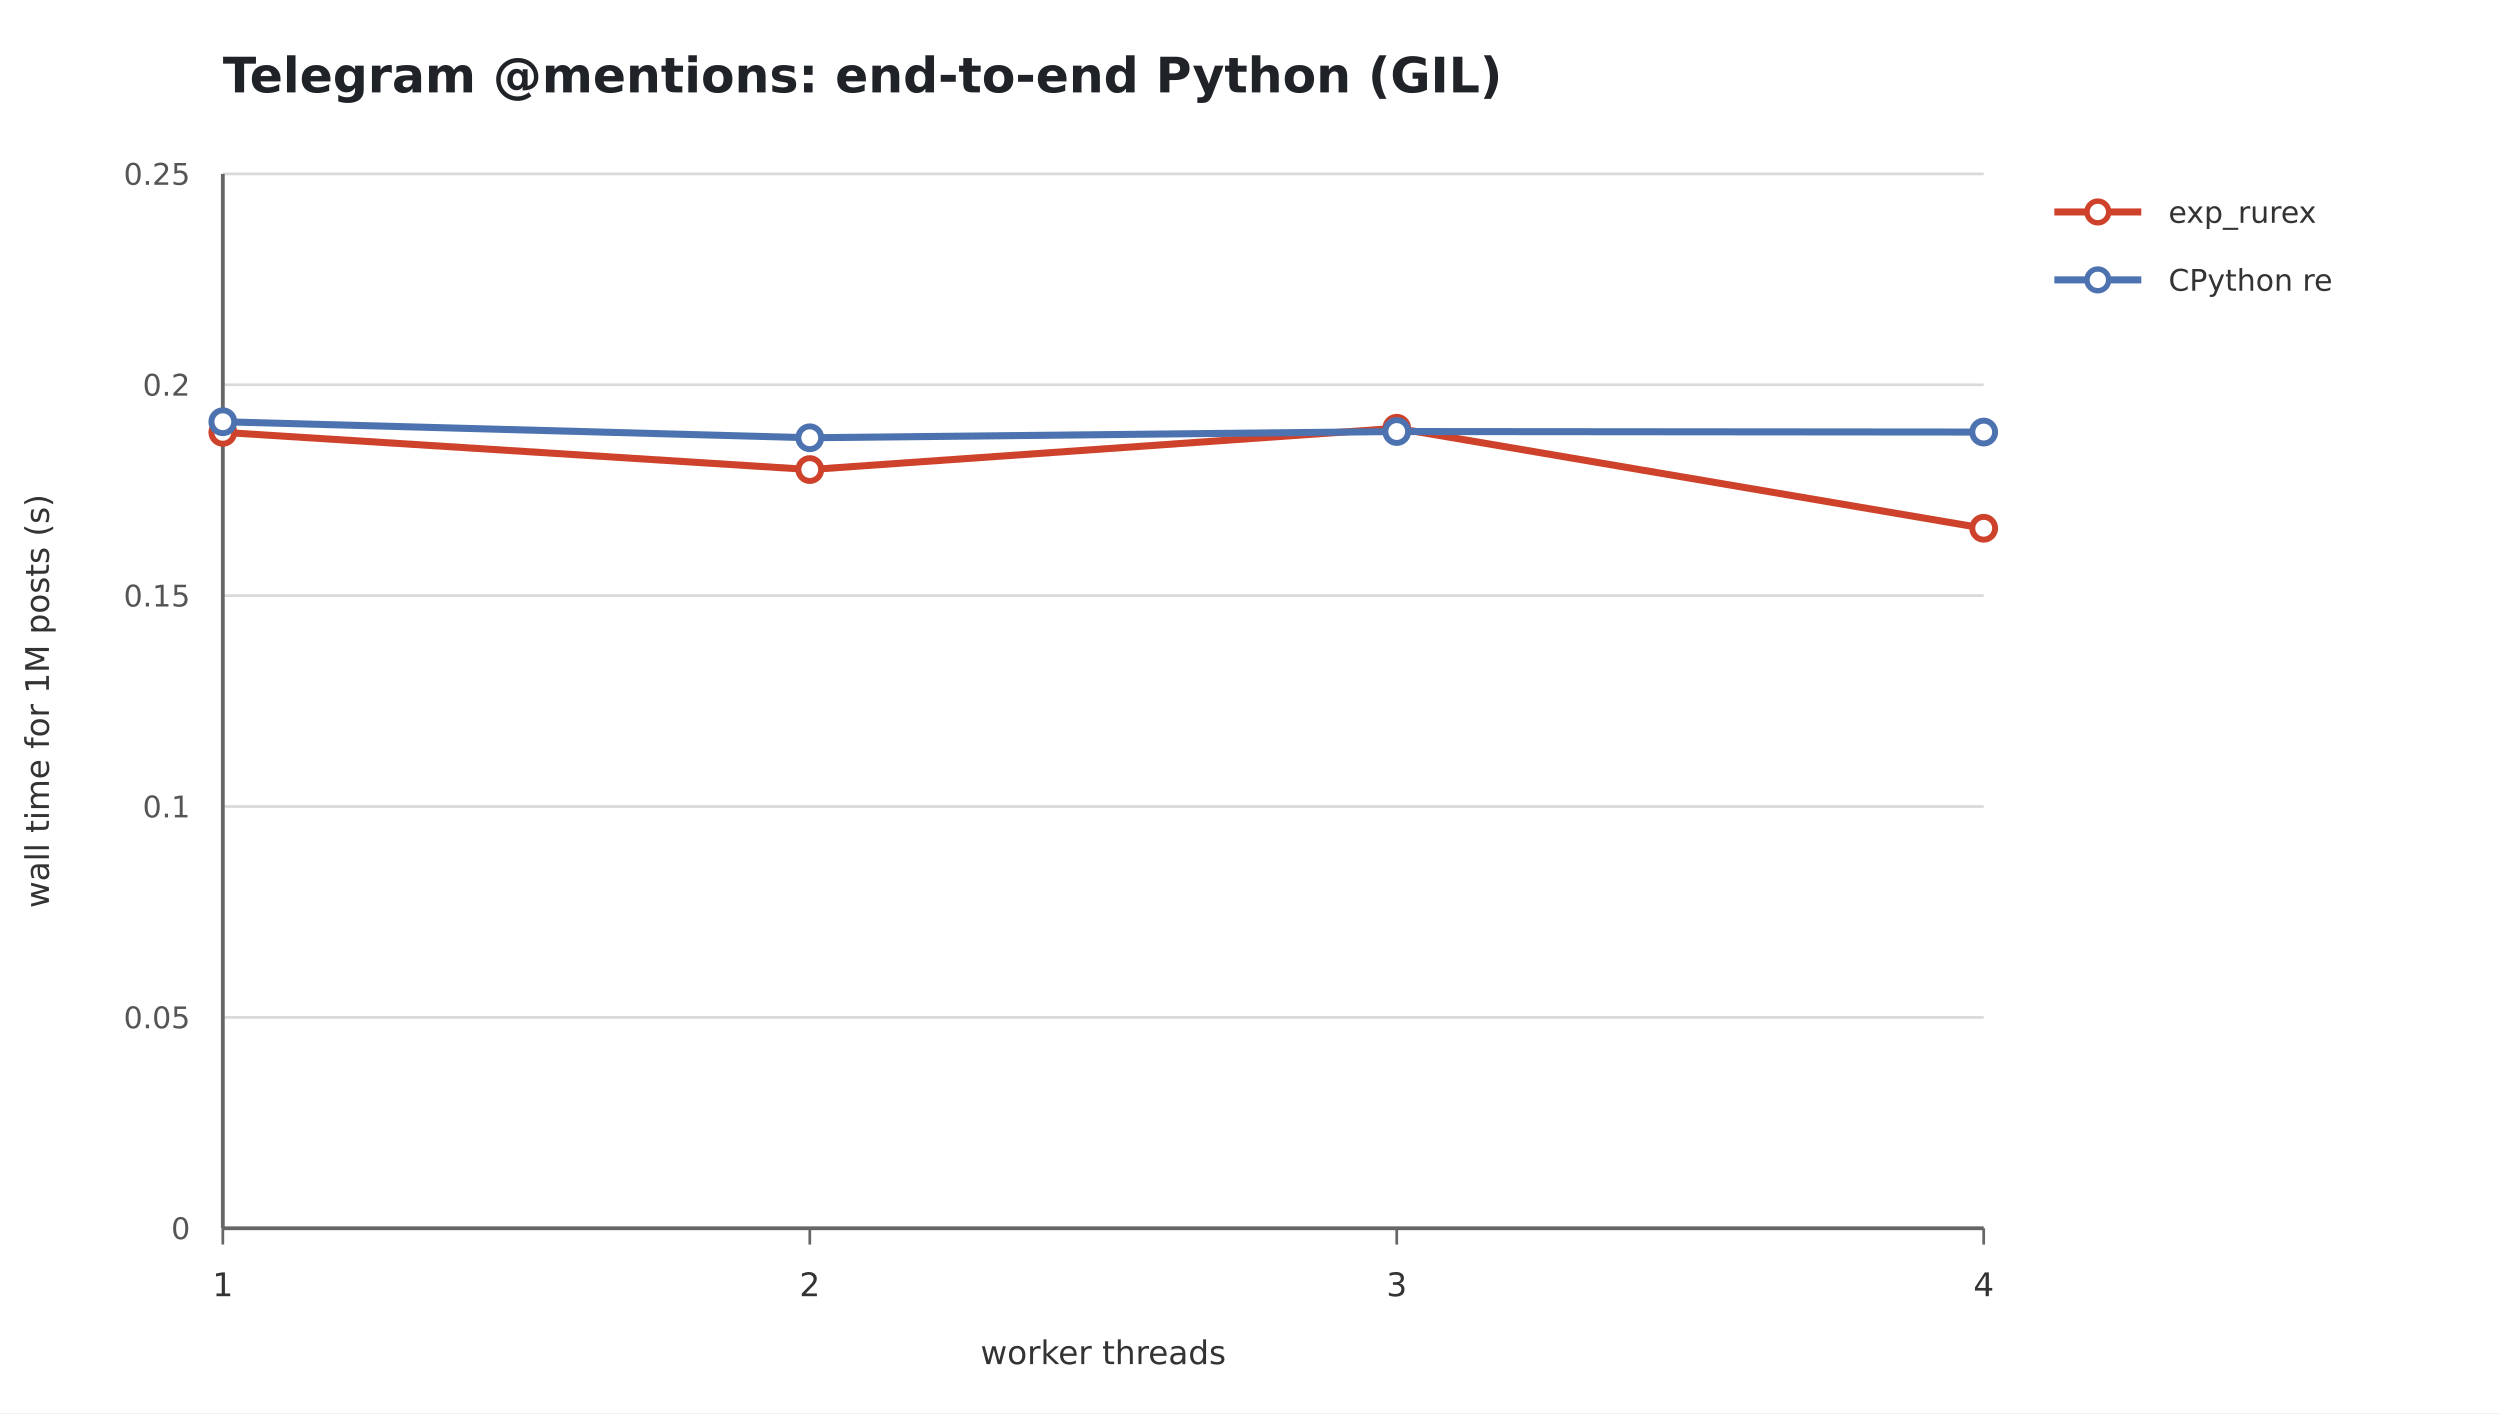
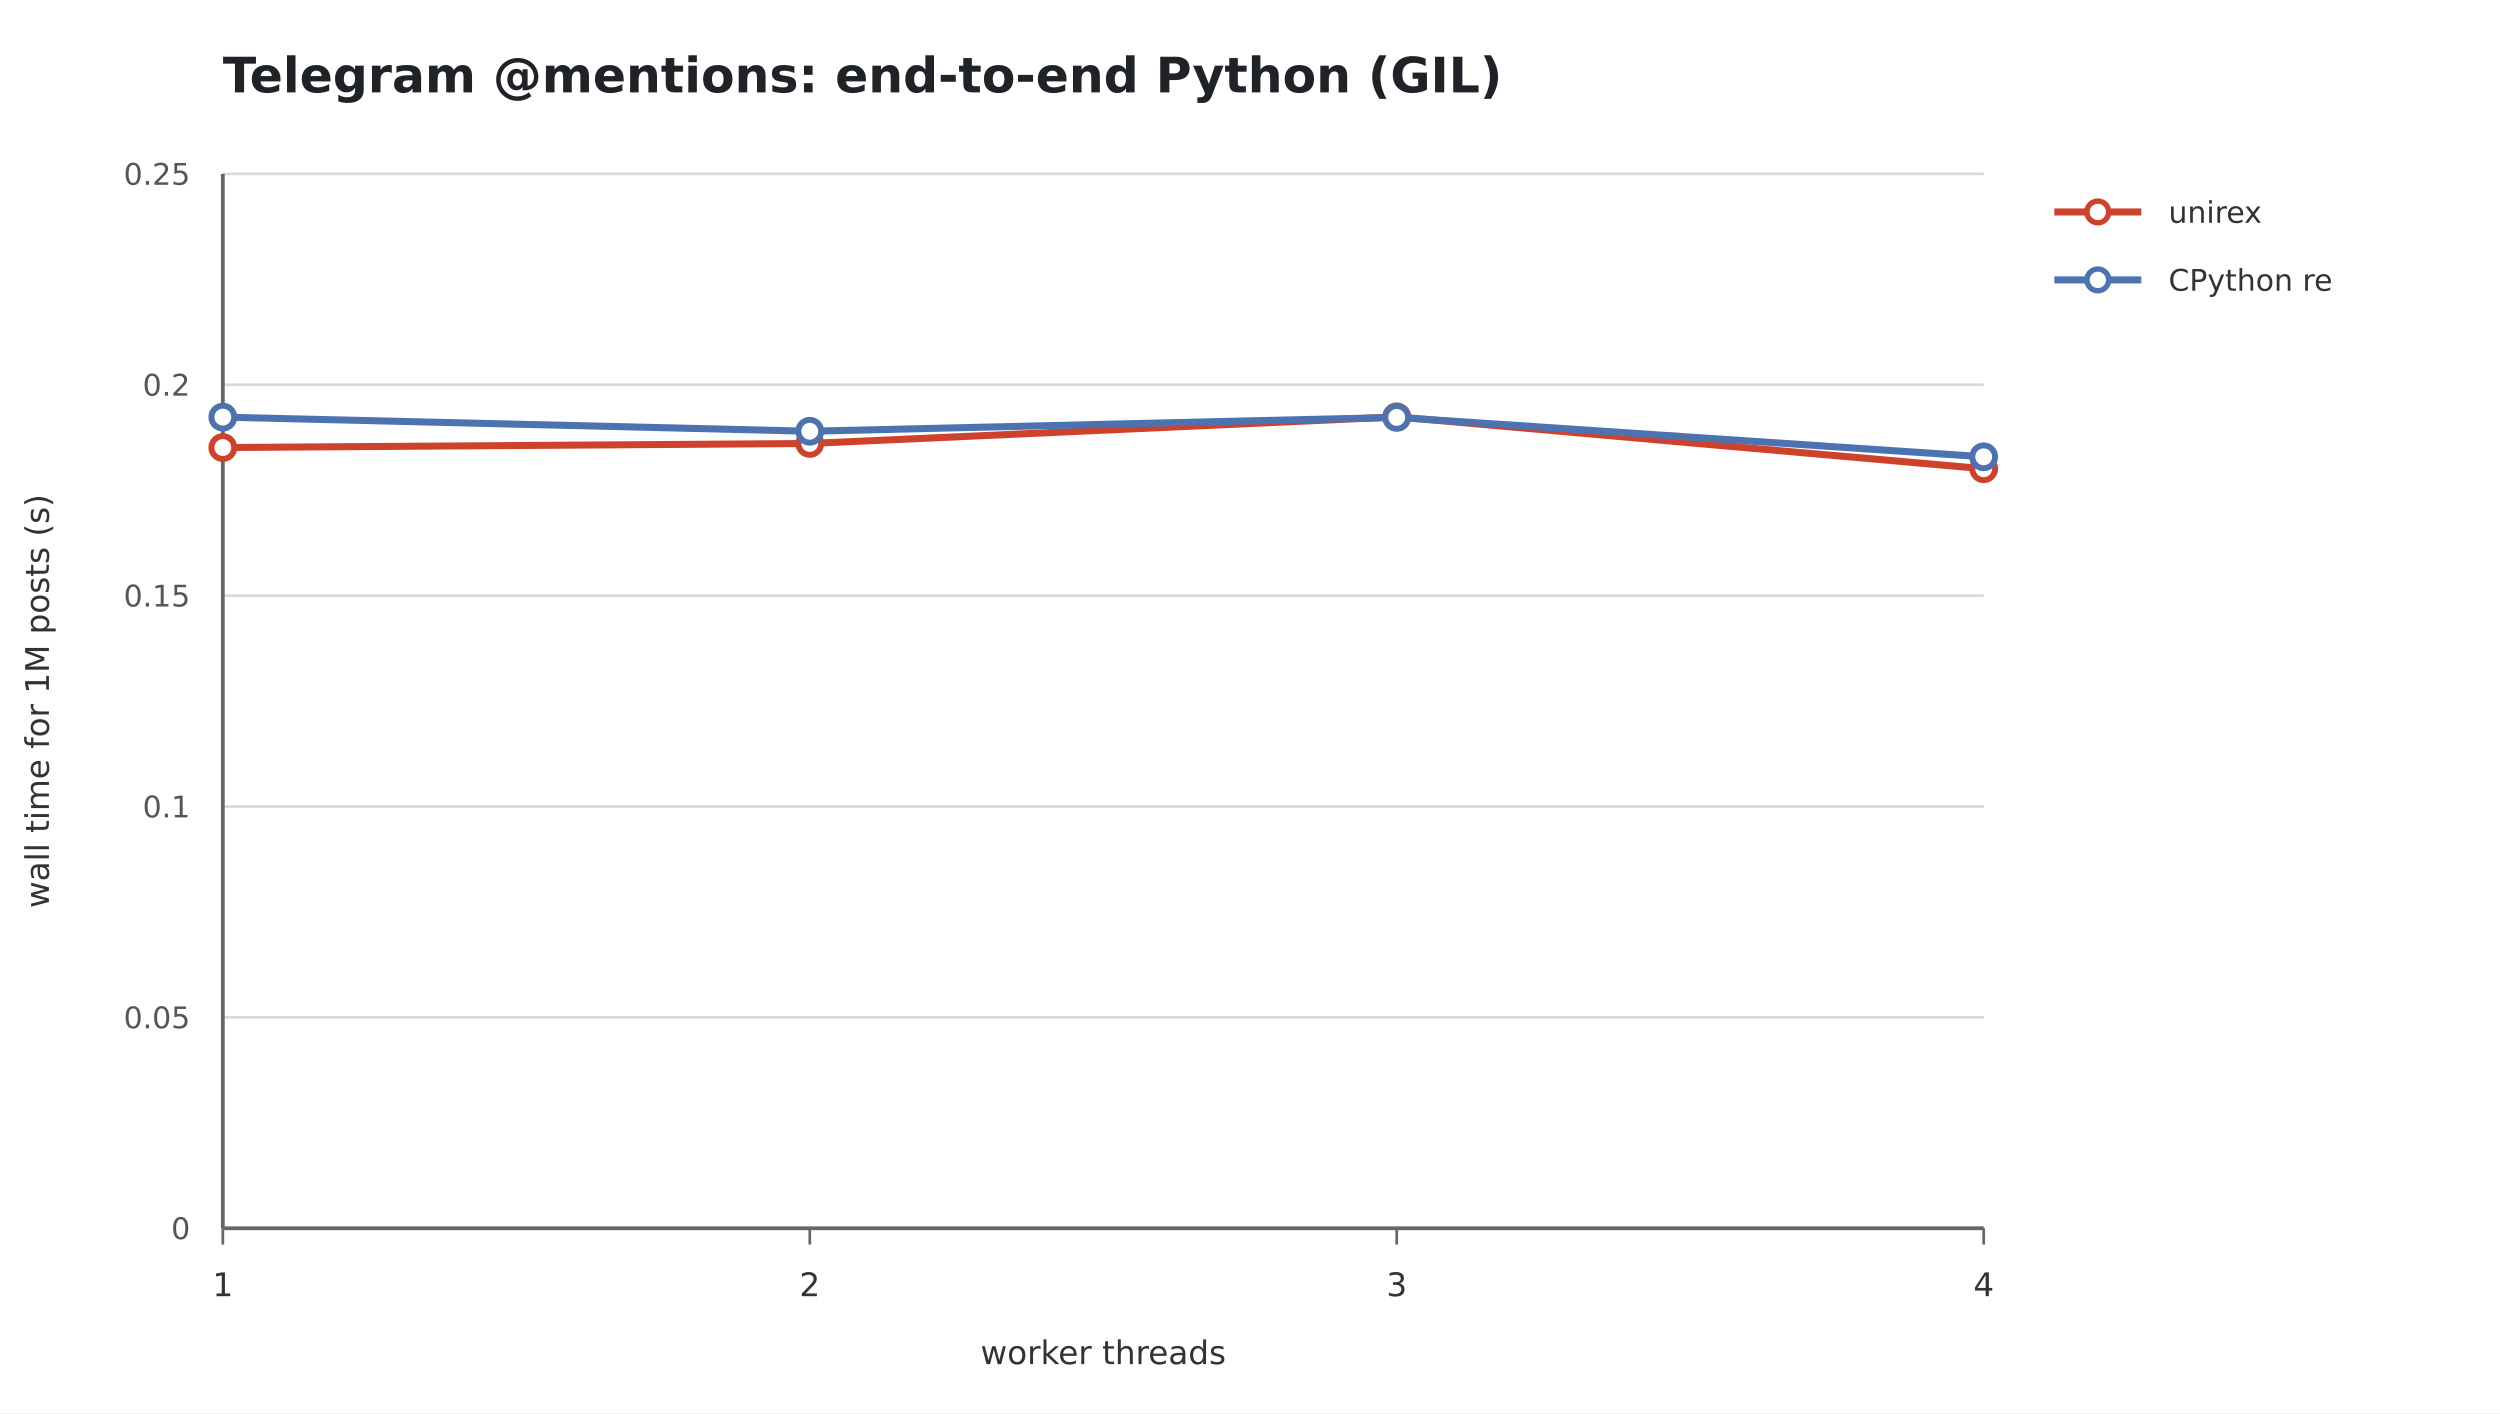
<svg xmlns="http://www.w3.org/2000/svg" width="920" height="520" viewBox="0 0 920 520" role="img" aria-label="Telegram @mentions: end-to-end Python (GIL)">
  <rect width="100%" height="100%" fill="white" />
  <text x="82" y="34" font-family="DejaVu Sans, sans-serif" font-size="18" font-weight="700" fill="#1f2328">Telegram @mentions: end-to-end Python (GIL)</text>
  <line x1="82" y1="452.0" x2="730" y2="452.0" stroke="#d9d9d9" stroke-width="1" />
  <text x="70" y="456.0" text-anchor="end" font-family="DejaVu Sans, sans-serif" font-size="11" fill="#555555">0</text>
  <line x1="82" y1="374.4" x2="730" y2="374.4" stroke="#d9d9d9" stroke-width="1" />
  <text x="70" y="378.4" text-anchor="end" font-family="DejaVu Sans, sans-serif" font-size="11" fill="#555555">0.05</text>
  <line x1="82" y1="296.8" x2="730" y2="296.8" stroke="#d9d9d9" stroke-width="1" />
  <text x="70" y="300.8" text-anchor="end" font-family="DejaVu Sans, sans-serif" font-size="11" fill="#555555">0.1</text>
  <line x1="82" y1="219.2" x2="730" y2="219.2" stroke="#d9d9d9" stroke-width="1" />
  <text x="70" y="223.2" text-anchor="end" font-family="DejaVu Sans, sans-serif" font-size="11" fill="#555555">0.15</text>
  <line x1="82" y1="141.6" x2="730" y2="141.6" stroke="#d9d9d9" stroke-width="1" />
  <text x="70" y="145.6" text-anchor="end" font-family="DejaVu Sans, sans-serif" font-size="11" fill="#555555">0.2</text>
  <line x1="82" y1="64.0" x2="730" y2="64.0" stroke="#d9d9d9" stroke-width="1" />
  <text x="70" y="68.0" text-anchor="end" font-family="DejaVu Sans, sans-serif" font-size="11" fill="#555555">0.25</text>
  <line x1="82" y1="452" x2="730" y2="452" stroke="#666666" stroke-width="1.4" />
  <line x1="82" y1="64" x2="82" y2="452" stroke="#666666" stroke-width="1.4" />
  <line x1="82.0" y1="452" x2="82.0" y2="458" stroke="#666666" stroke-width="1" />
  <text x="82.0" y="477" text-anchor="middle" font-family="DejaVu Sans, sans-serif" font-size="12" fill="#333333">1</text>
  <line x1="298.0" y1="452" x2="298.0" y2="458" stroke="#666666" stroke-width="1" />
  <text x="298.0" y="477" text-anchor="middle" font-family="DejaVu Sans, sans-serif" font-size="12" fill="#333333">2</text>
  <line x1="514.0" y1="452" x2="514.0" y2="458" stroke="#666666" stroke-width="1" />
  <text x="514.0" y="477" text-anchor="middle" font-family="DejaVu Sans, sans-serif" font-size="12" fill="#333333">3</text>
  <line x1="730.0" y1="452" x2="730.0" y2="458" stroke="#666666" stroke-width="1" />
  <text x="730.0" y="477" text-anchor="middle" font-family="DejaVu Sans, sans-serif" font-size="12" fill="#333333">4</text>
-   <polyline points="82.0,159.1 298.0,172.8 514.0,157.6 730.0,194.4" fill="none" stroke="#CE422B" stroke-width="2.6" stroke-linejoin="round" stroke-linecap="round" />
-   <circle cx="82.0" cy="159.1" r="4.2" fill="white" stroke="#CE422B" stroke-width="2.2" />
-   <circle cx="298.0" cy="172.8" r="4.2" fill="white" stroke="#CE422B" stroke-width="2.2" />
-   <circle cx="514.0" cy="157.6" r="4.2" fill="white" stroke="#CE422B" stroke-width="2.2" />
-   <circle cx="730.0" cy="194.4" r="4.2" fill="white" stroke="#CE422B" stroke-width="2.2" />
-   <polyline points="82.0,155.2 298.0,161.1 514.0,158.8 730.0,159.0" fill="none" stroke="#4C72B0" stroke-width="2.6" stroke-linejoin="round" stroke-linecap="round" />
-   <circle cx="82.0" cy="155.2" r="4.2" fill="white" stroke="#4C72B0" stroke-width="2.2" />
-   <circle cx="298.0" cy="161.1" r="4.2" fill="white" stroke="#4C72B0" stroke-width="2.2" />
-   <circle cx="514.0" cy="158.8" r="4.2" fill="white" stroke="#4C72B0" stroke-width="2.2" />
-   <circle cx="730.0" cy="159.0" r="4.2" fill="white" stroke="#4C72B0" stroke-width="2.2" />
+   <polyline points="82.0,164.7 298.0,163.2 514.0,153.4 730.0,172.5" fill="none" stroke="#CE422B" stroke-width="2.6" stroke-linejoin="round" stroke-linecap="round" />
+   <circle cx="82.0" cy="164.7" r="4.2" fill="white" stroke="#CE422B" stroke-width="2.2" />
+   <circle cx="298.0" cy="163.2" r="4.2" fill="white" stroke="#CE422B" stroke-width="2.2" />
+   <circle cx="514.0" cy="153.4" r="4.2" fill="white" stroke="#CE422B" stroke-width="2.2" />
+   <circle cx="730.0" cy="172.5" r="4.2" fill="white" stroke="#CE422B" stroke-width="2.2" />
+   <polyline points="82.0,153.5 298.0,158.7 514.0,153.6 730.0,168.1" fill="none" stroke="#4C72B0" stroke-width="2.6" stroke-linejoin="round" stroke-linecap="round" />
+   <circle cx="82.0" cy="153.5" r="4.2" fill="white" stroke="#4C72B0" stroke-width="2.2" />
+   <circle cx="298.0" cy="158.7" r="4.2" fill="white" stroke="#4C72B0" stroke-width="2.2" />
+   <circle cx="514.0" cy="153.6" r="4.2" fill="white" stroke="#4C72B0" stroke-width="2.2" />
+   <circle cx="730.0" cy="168.1" r="4.2" fill="white" stroke="#4C72B0" stroke-width="2.2" />
  <line x1="756" y1="78" x2="788" y2="78" stroke="#CE422B" stroke-width="2.6" />
  <circle cx="772" cy="78" r="4" fill="white" stroke="#CE422B" stroke-width="2" />
-   <text x="798" y="82" font-family="DejaVu Sans, sans-serif" font-size="11" fill="#333333">exp_rurex</text>
+   <text x="798" y="82" font-family="DejaVu Sans, sans-serif" font-size="11" fill="#333333">unirex</text>
  <line x1="756" y1="103" x2="788" y2="103" stroke="#4C72B0" stroke-width="2.6" />
  <circle cx="772" cy="103" r="4" fill="white" stroke="#4C72B0" stroke-width="2" />
  <text x="798" y="107" font-family="DejaVu Sans, sans-serif" font-size="11" fill="#333333">CPython re</text>
  <text x="406.0" y="502" text-anchor="middle" font-family="DejaVu Sans, sans-serif" font-size="12" fill="#333333">worker threads</text>
  <text x="18" y="258.0" text-anchor="middle" transform="rotate(-90 18 258.0)" font-family="DejaVu Sans, sans-serif" font-size="12" fill="#333333">wall time for 1M posts (s)</text>
</svg>
